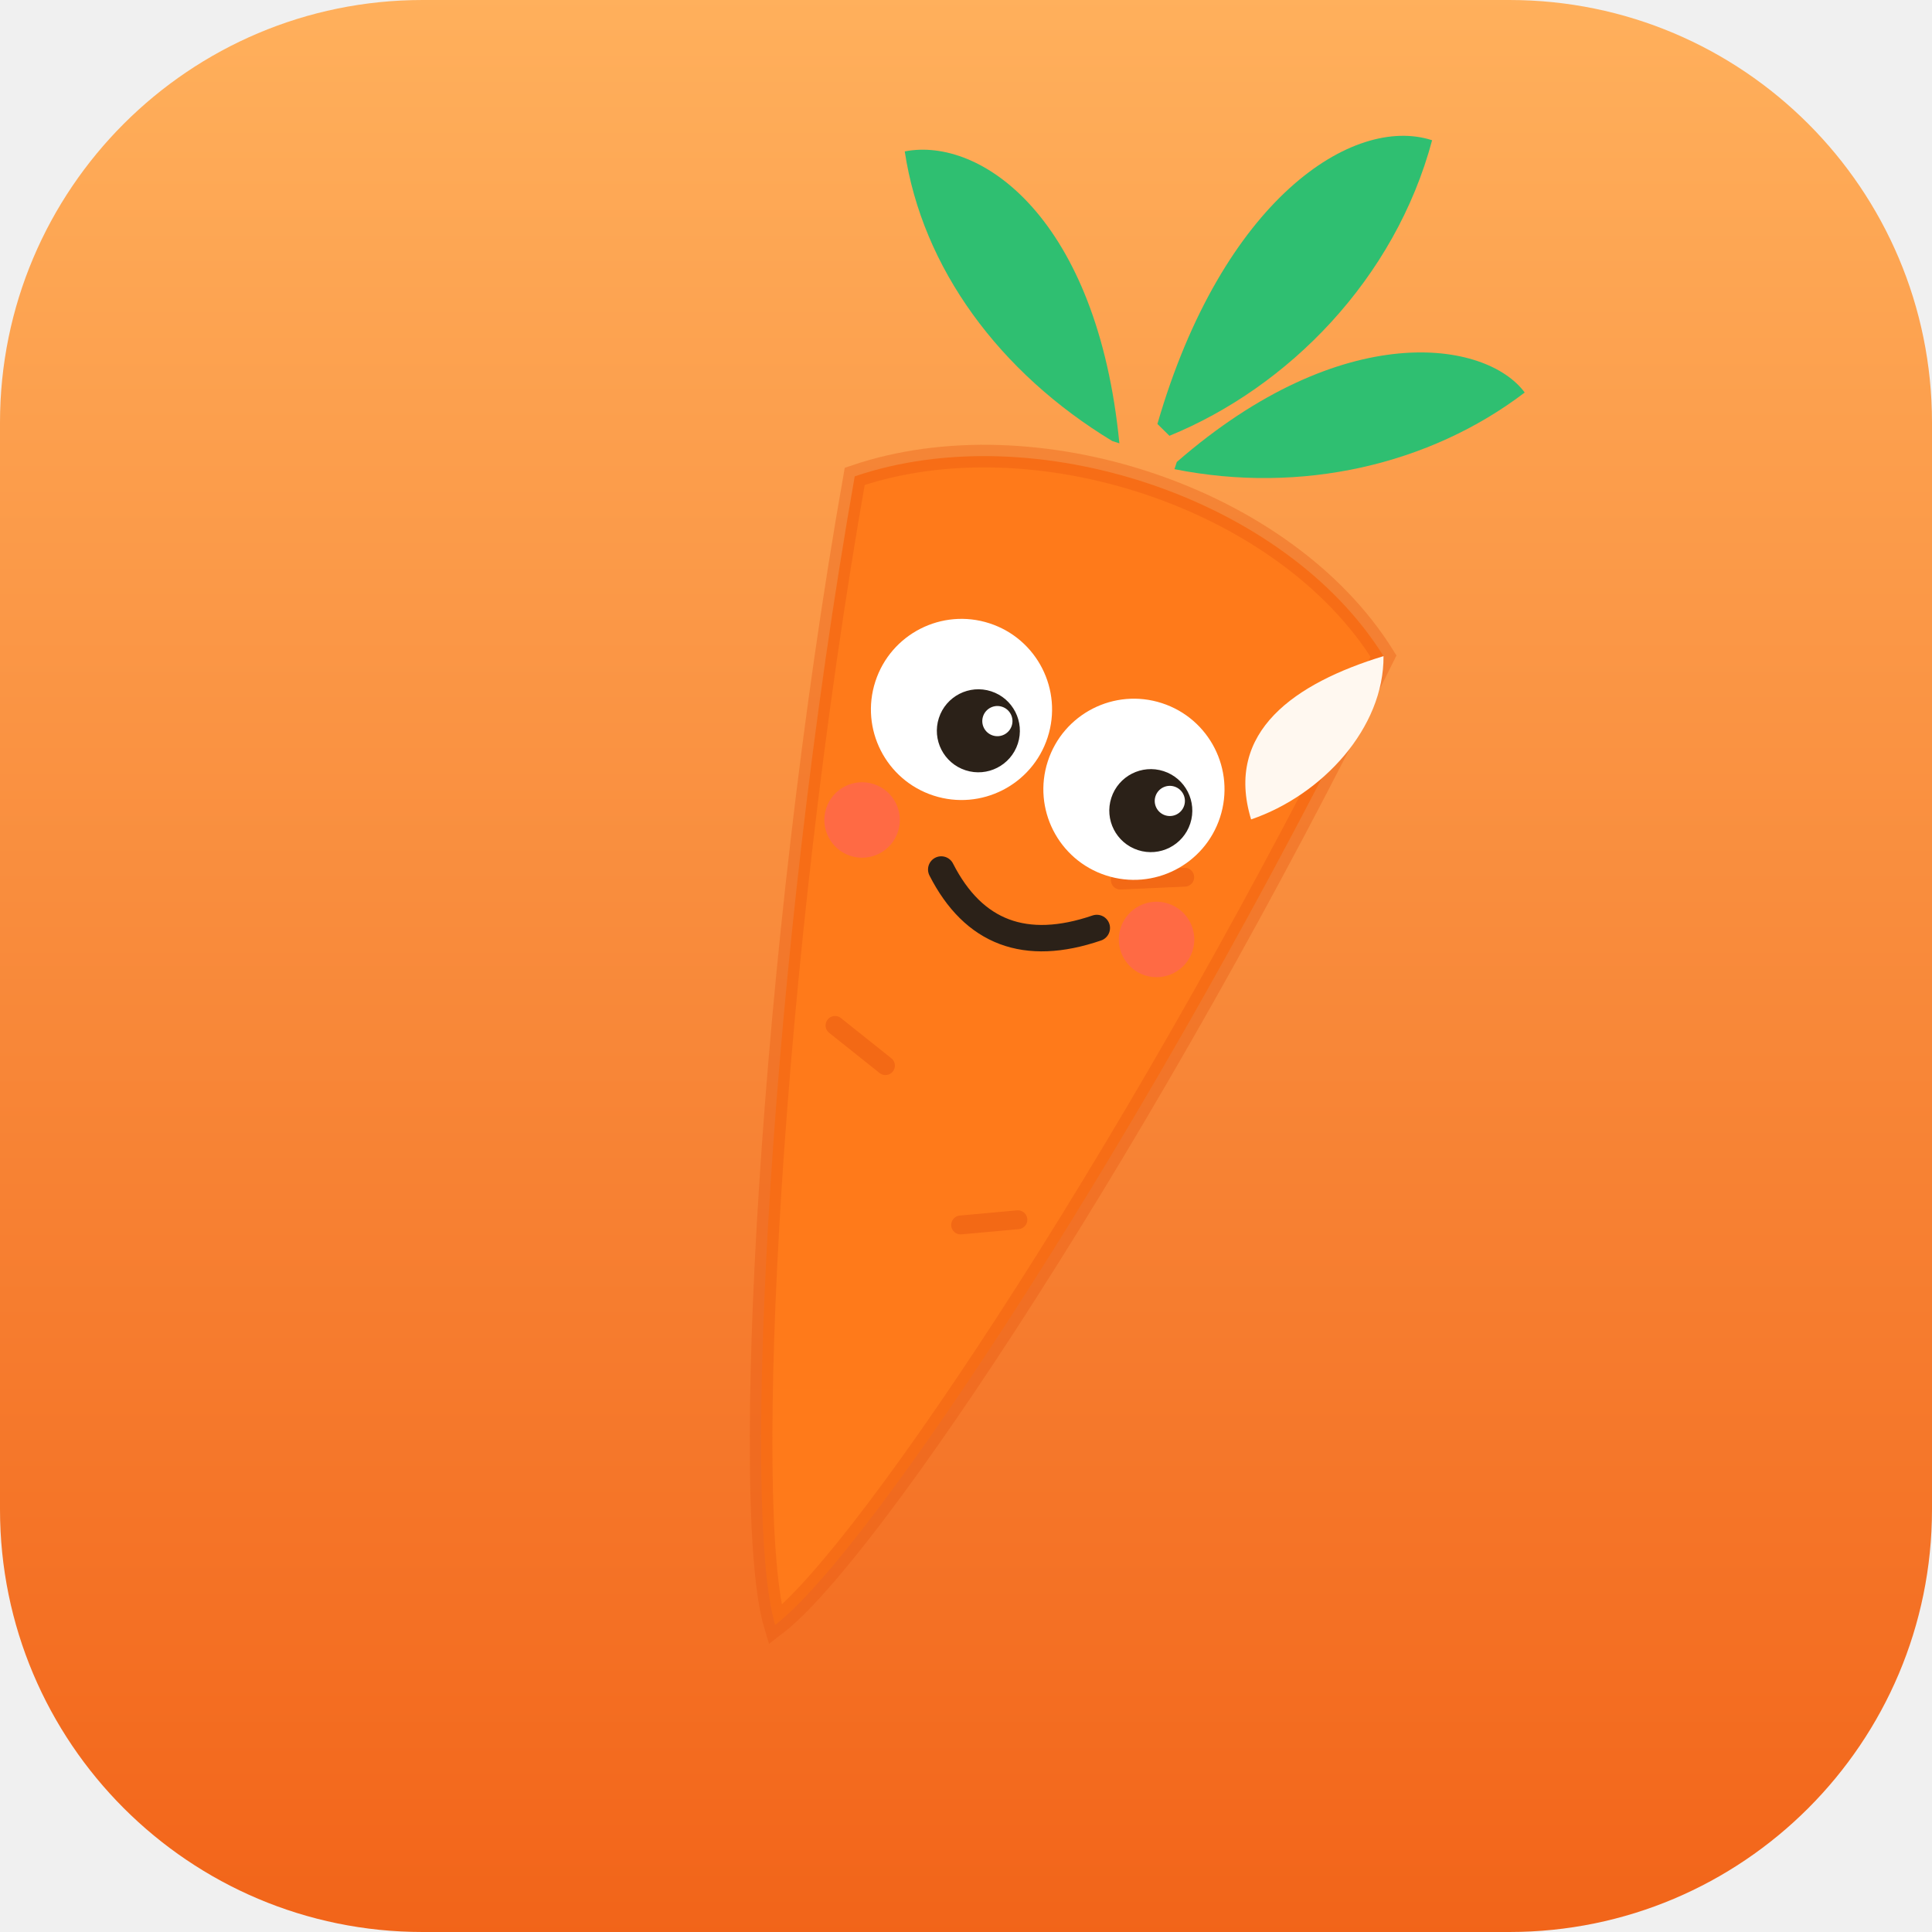
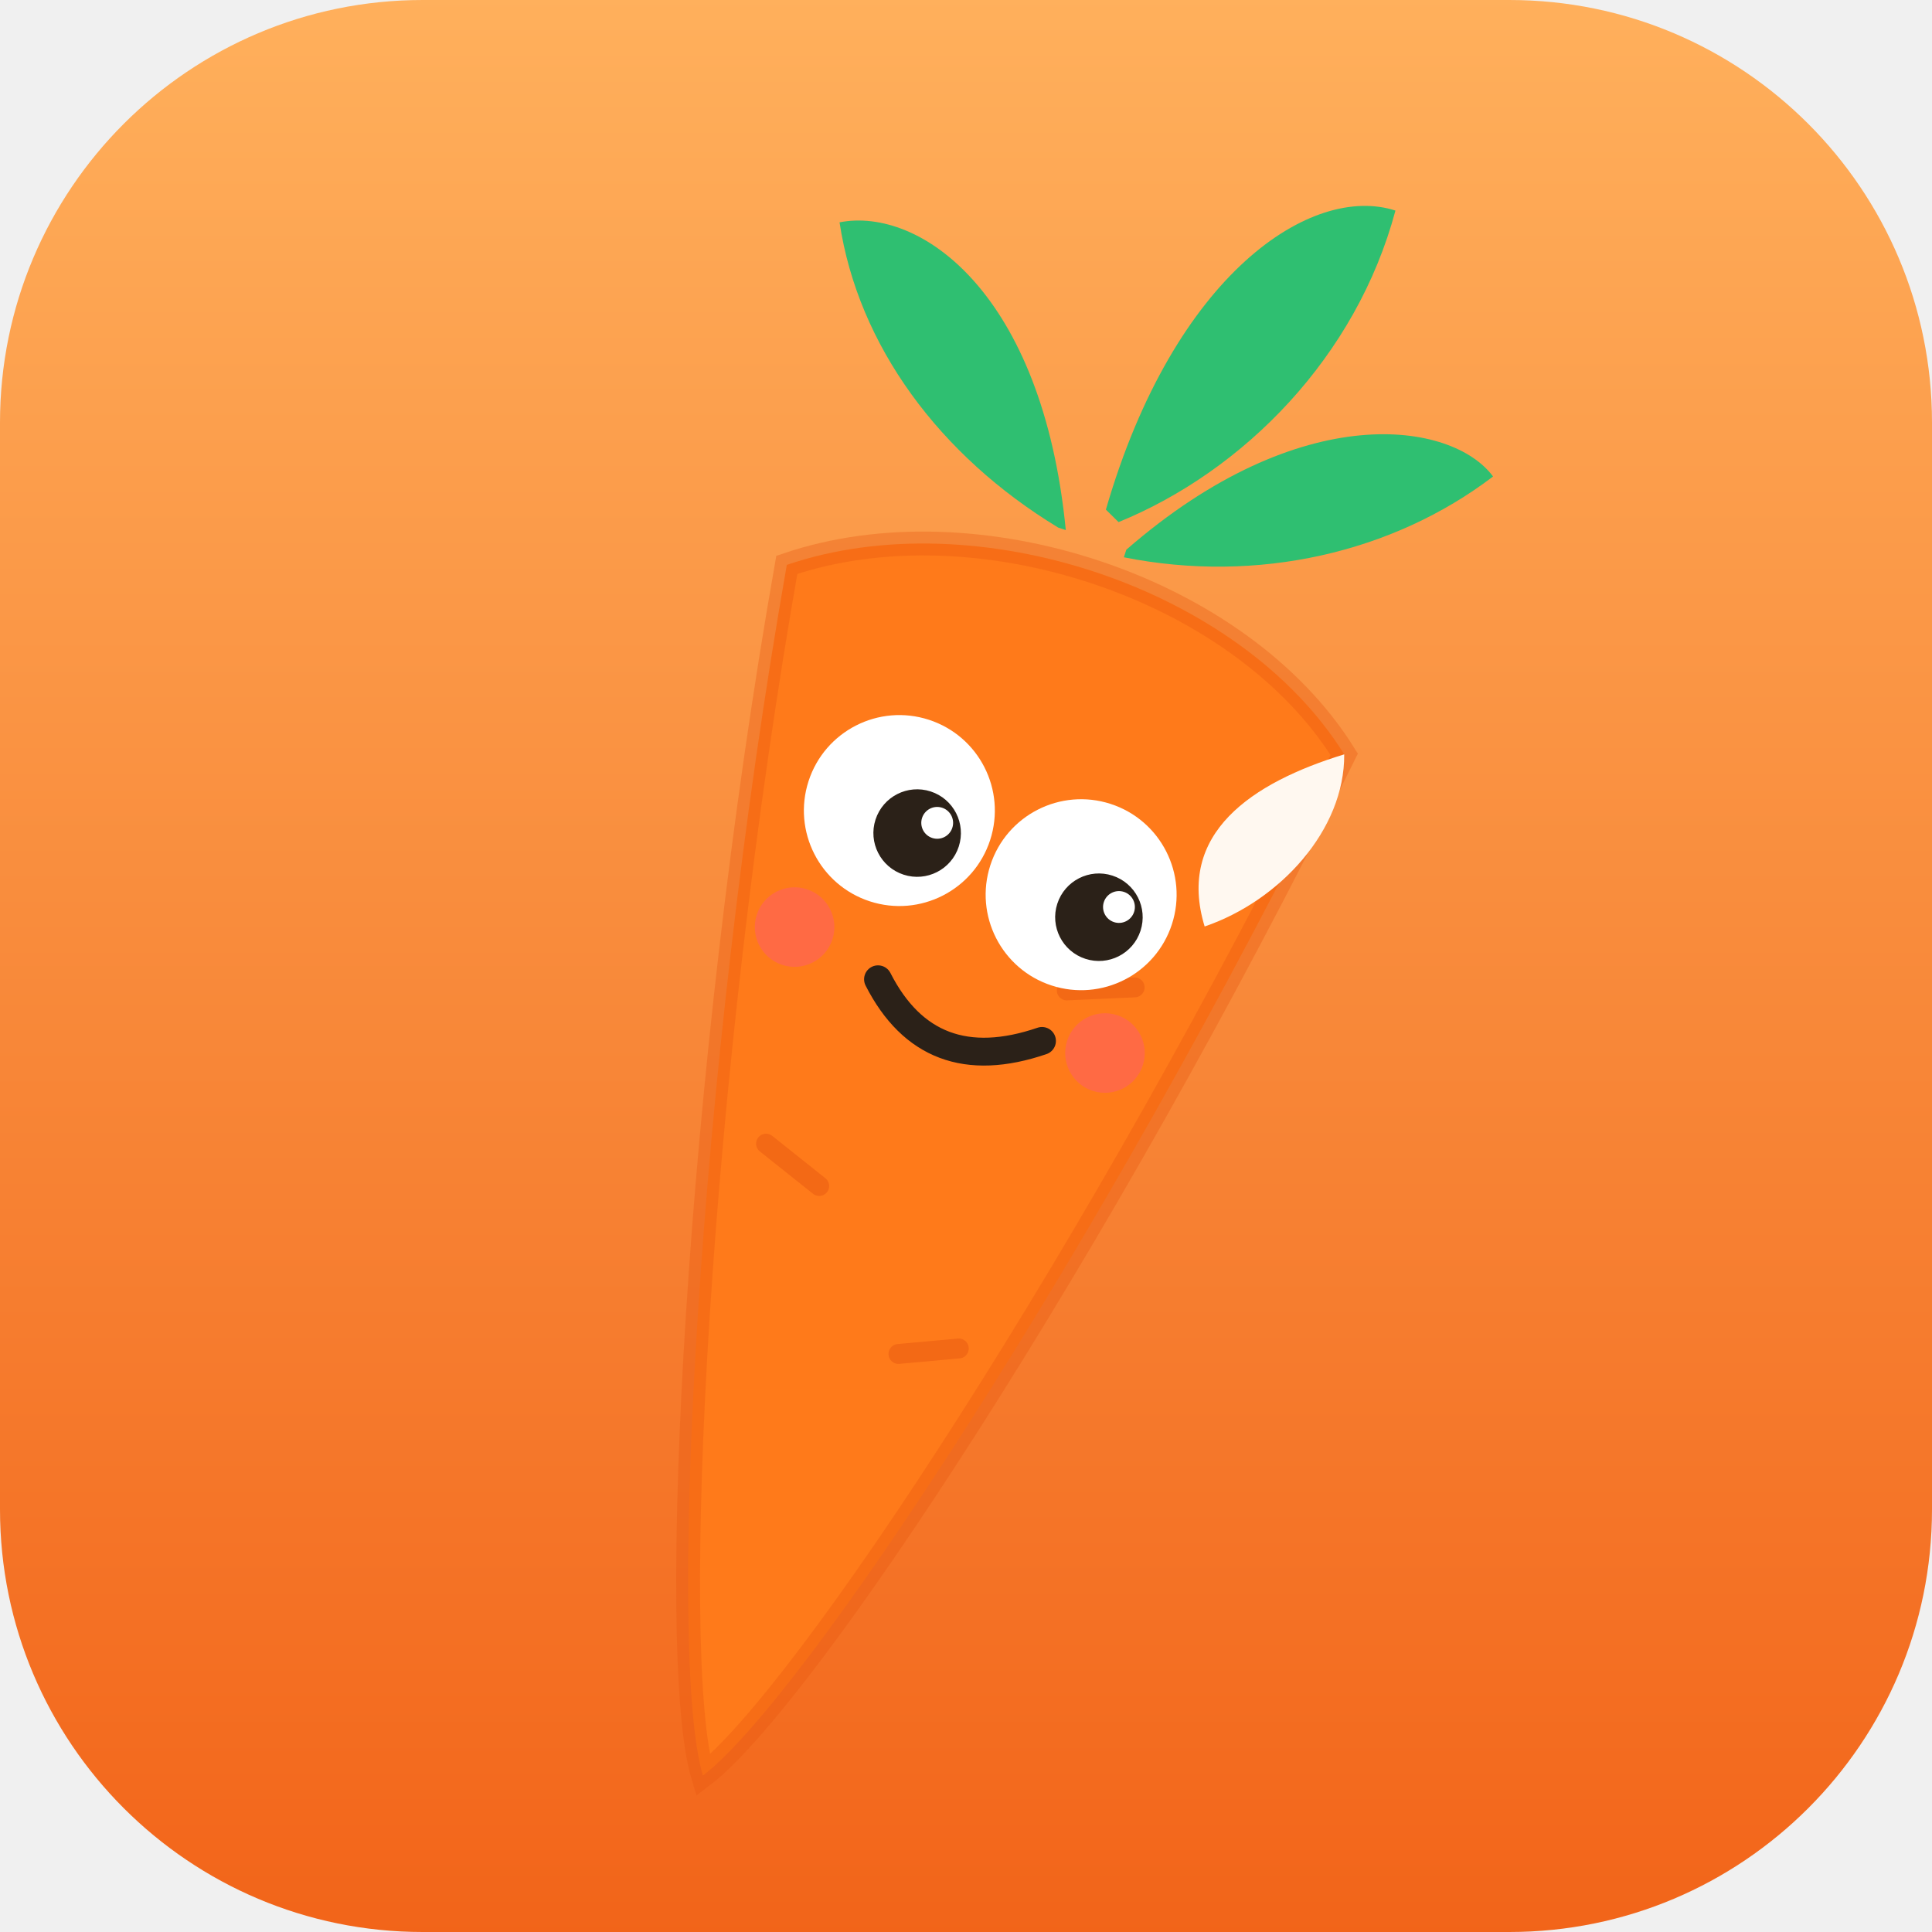
<svg xmlns="http://www.w3.org/2000/svg" viewBox="0 0 512 512" width="512" height="512">
  <defs>
    <linearGradient id="bg" x1="0" y1="0" x2="0" y2="1">
      <stop offset="0" stop-color="#FFB05C" />
      <stop offset="1" stop-color="#F26419" />
    </linearGradient>
  </defs>
  <rect width="512" height="512" rx="112" fill="url(#bg)" />
-   <g transform="translate(256 262) rotate(18)">
+   <g transform="translate(239.6 292.8) rotate(18) scale(1.0541)">
    <g fill="#2FBF71">
      <path d="M-6 -150 C-30 -205 -66 -216 -84 -206 C-70 -178 -42 -158 -8 -150 Z" />
      <path d="M2 -158 C0 -220 26 -252 48 -252 C50 -214 32 -178 6 -156 Z" />
      <path d="M10 -150 C40 -200 78 -206 92 -196 C74 -170 44 -152 10 -148 Z" />
    </g>
    <path d="M-70 -120 C-30 -150 40 -150 78 -118 C58 20 22 150 4 176 C-14 150 -52 8 -70 -120 Z" fill="#FF7A1A" />
    <path d="M-70 -120 C-30 -150 40 -150 78 -118 C58 20 22 150 4 176 C-14 150 -52 8 -70 -120 Z" fill="none" stroke="#E8570F" stroke-width="6" opacity="0.35" />
    <path d="M78 -118 C58 -104 44 -86 58 -66 C74 -78 84 -100 78 -118 Z" fill="#FFF8F0" />
    <g stroke="#E8570F" stroke-width="5" stroke-linecap="round" opacity="0.5">
      <line x1="-40" y1="-70" x2="-24" y2="-64" />
      <line x1="30" y1="-40" x2="46" y2="-46" />
      <line x1="-30" y1="20" x2="-14" y2="26" />
      <line x1="18" y1="60" x2="32" y2="54" />
    </g>
    <g>
      <circle cx="-24" cy="-70" r="24" fill="#fff" />
      <circle cx="26" cy="-64" r="24" fill="#fff" />
      <circle cx="-18" cy="-66" r="11" fill="#2B2118" />
      <circle cx="32" cy="-60" r="11" fill="#2B2118" />
      <circle cx="-14" cy="-70" r="4" fill="#fff" />
      <circle cx="36" cy="-64" r="4" fill="#fff" />
    </g>
    <path d="M-16 -28 Q4 -8 28 -26" fill="none" stroke="#2B2118" stroke-width="7" stroke-linecap="round" />
    <circle cx="-40" cy="-34" r="10" fill="#FF5A6E" opacity="0.5" />
    <circle cx="44" cy="-28" r="10" fill="#FF5A6E" opacity="0.5" />
  </g>
</svg>
